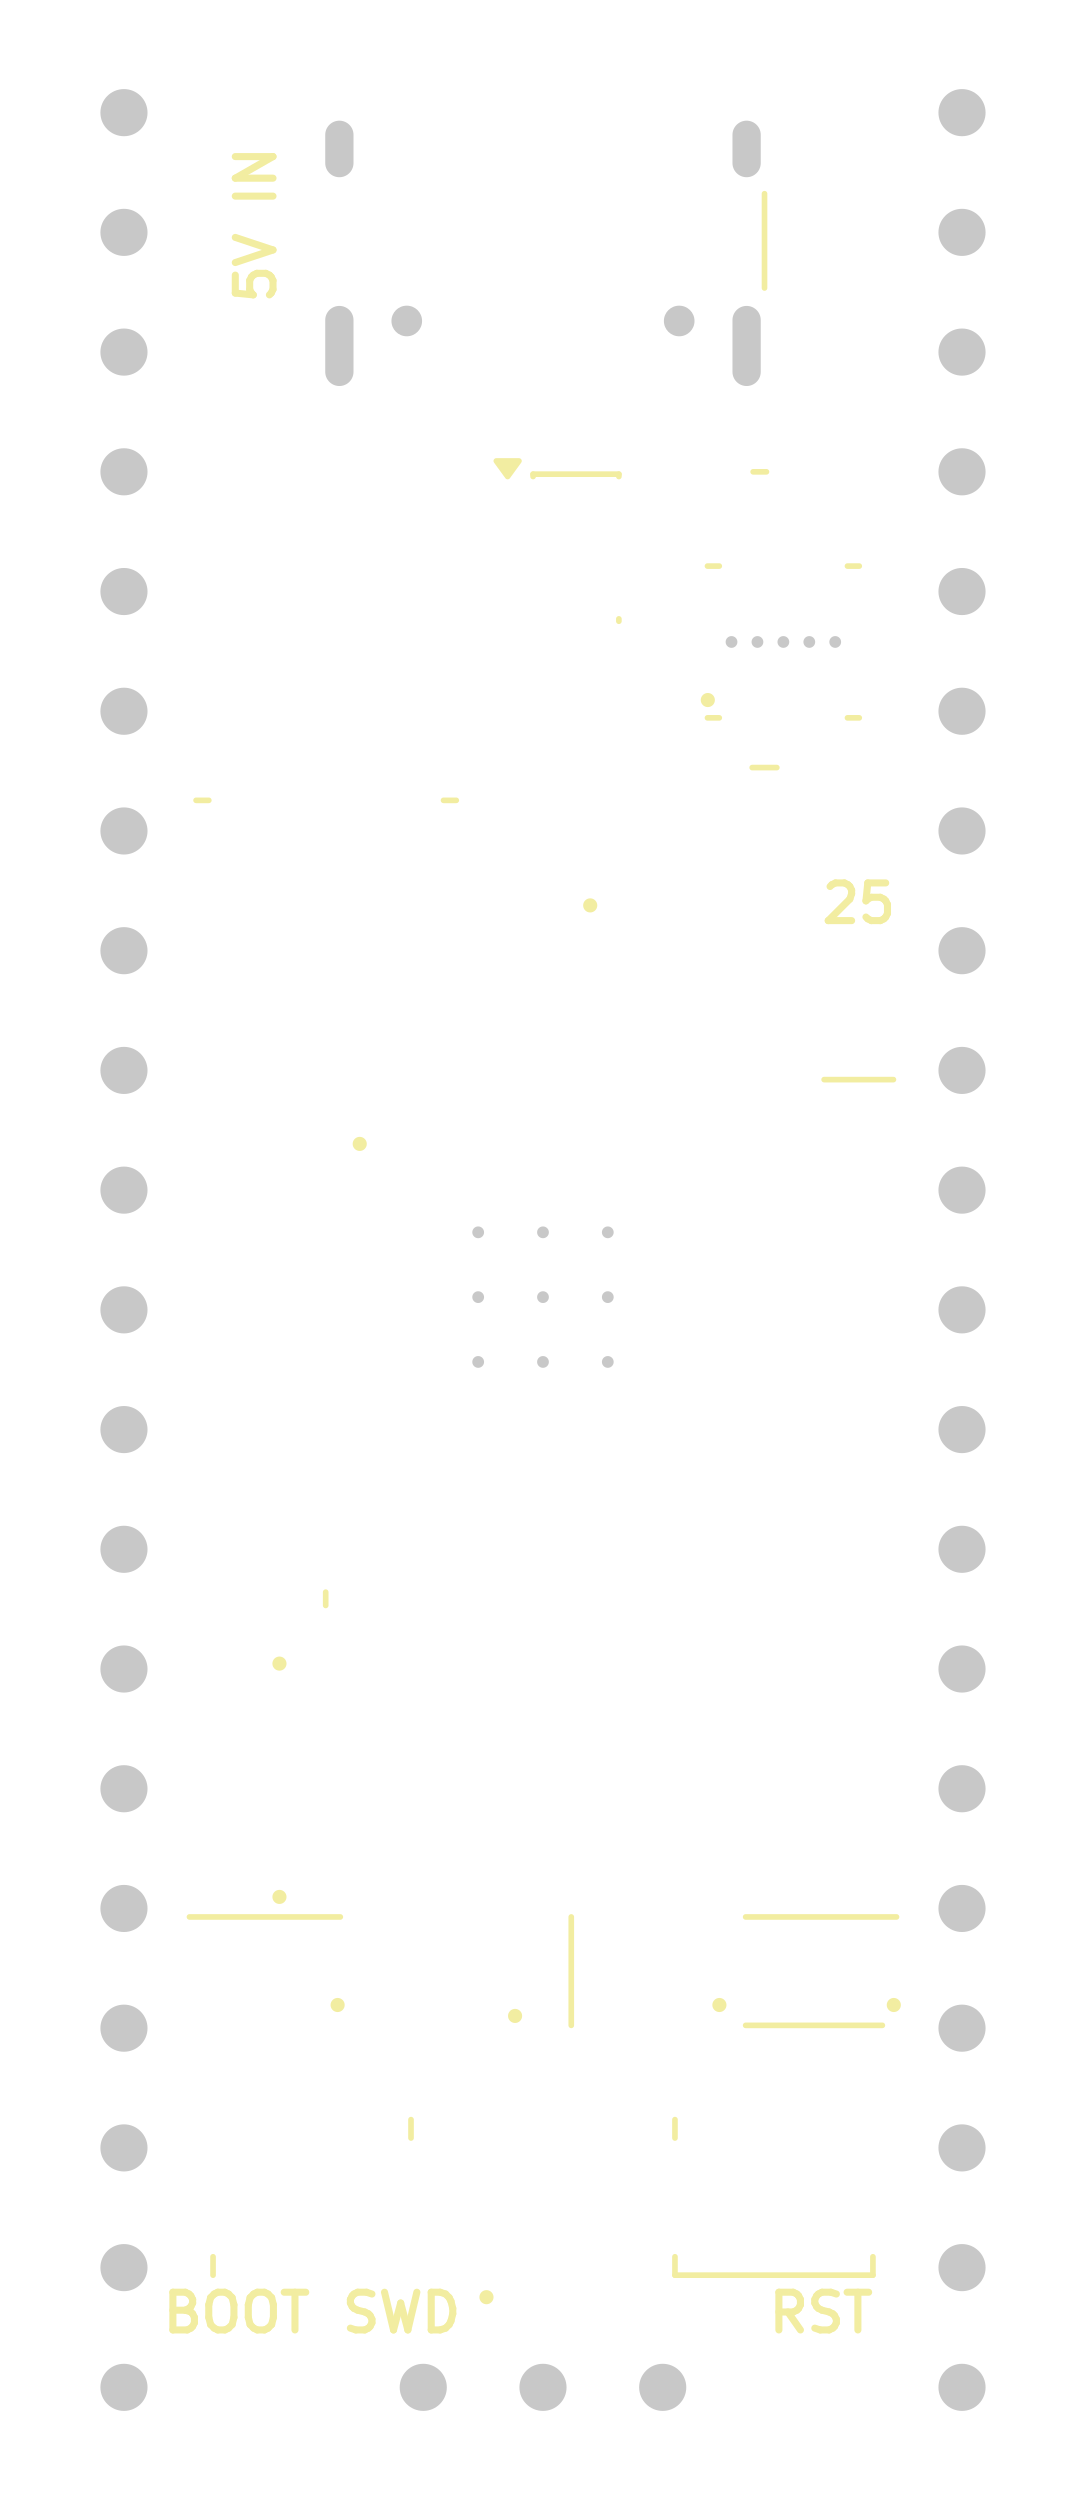
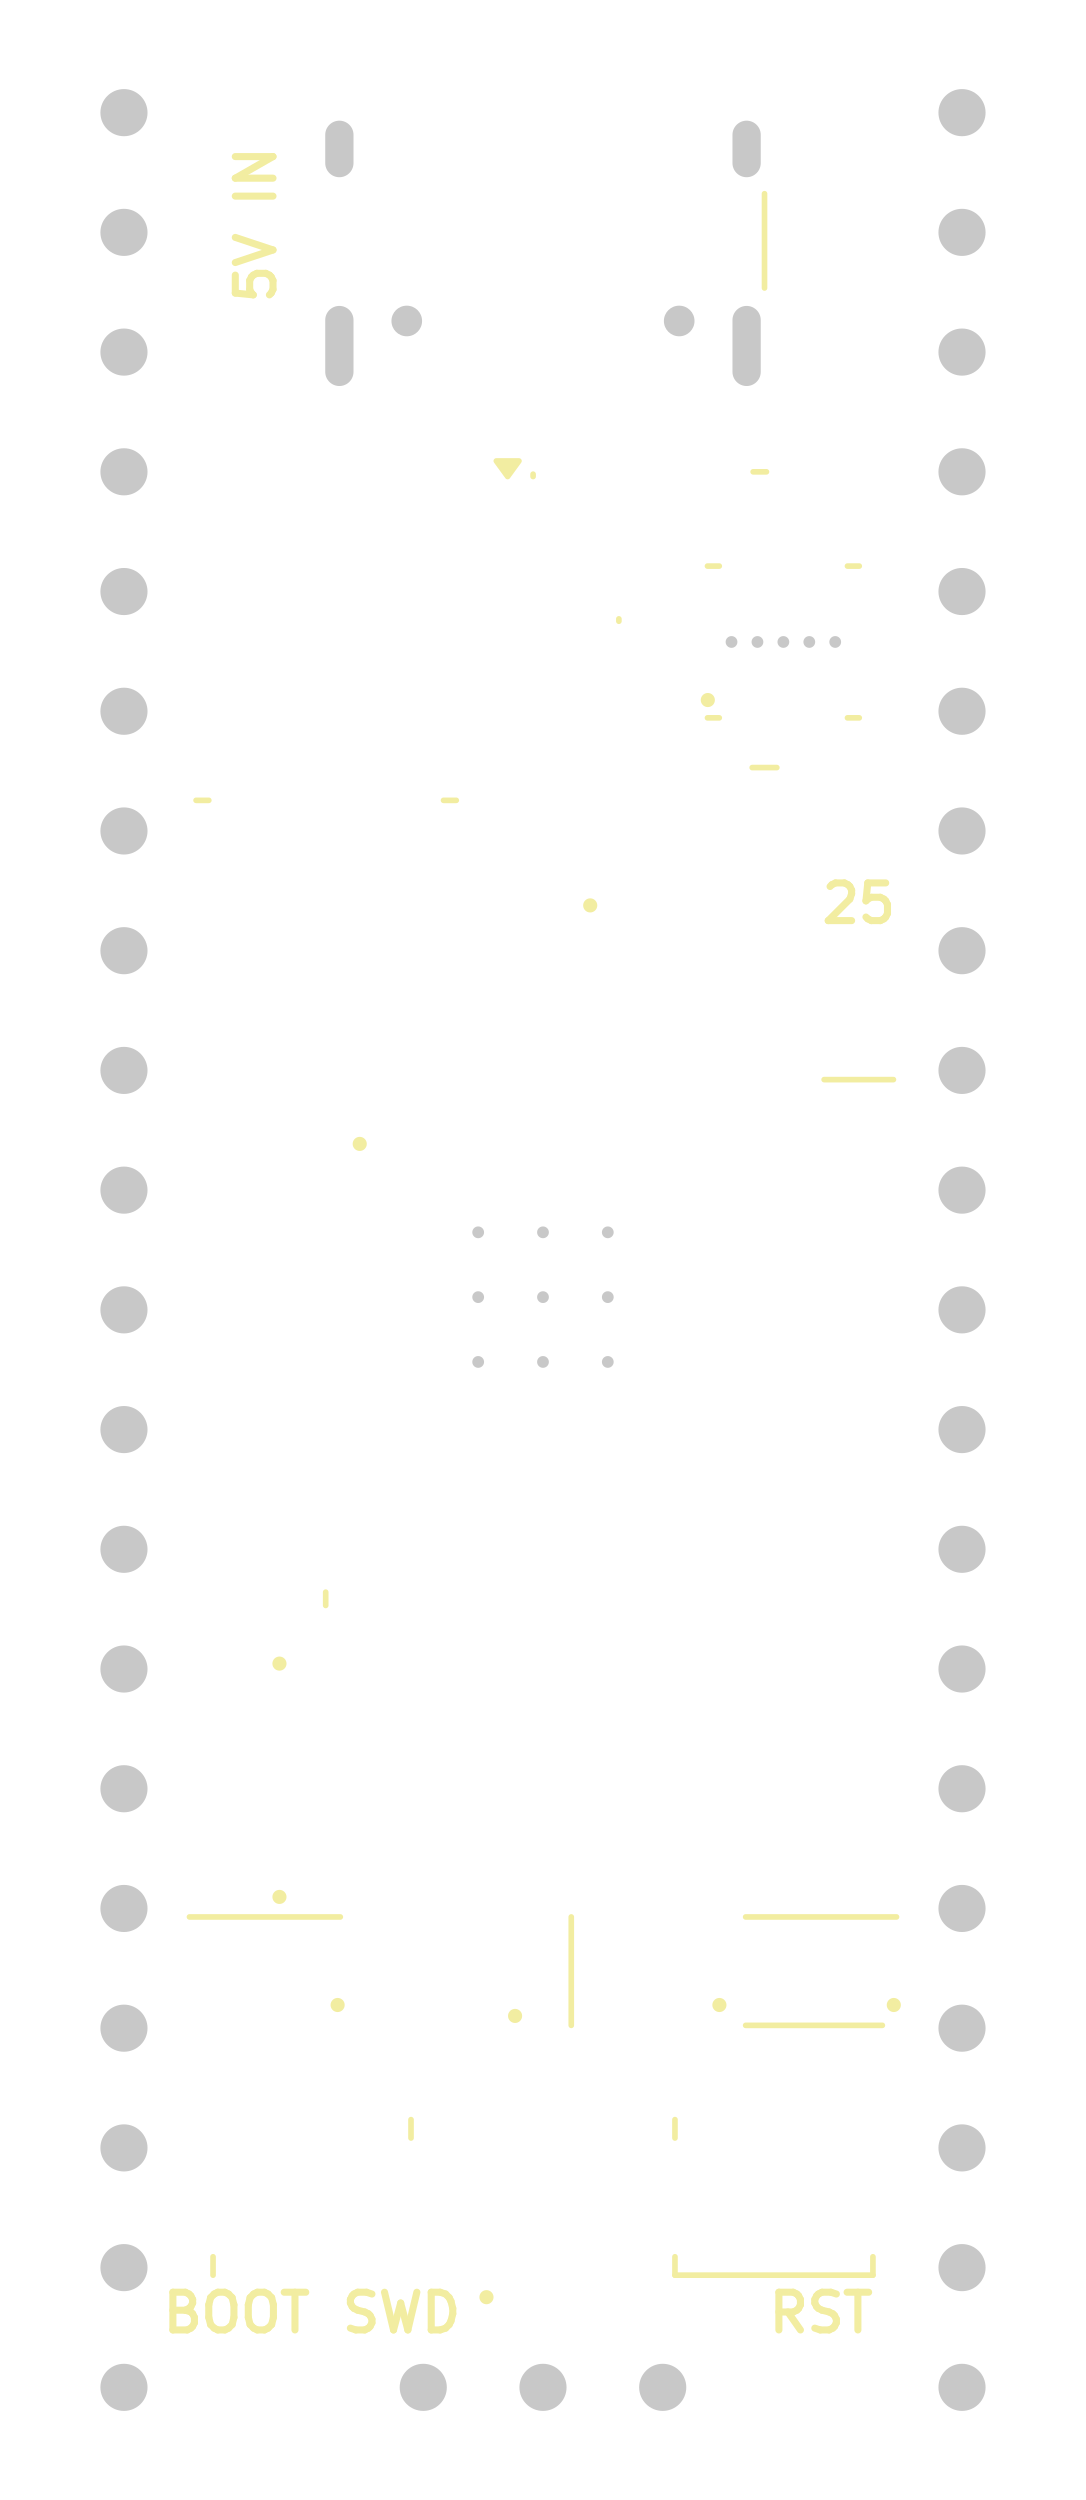
<svg xmlns="http://www.w3.org/2000/svg" version="1.1" width="23.04mm" height="53.04mm" viewBox="98.98 98.98 23.04 53.04">
  <g style="fill:#c8c8c8; fill-opacity:1;stroke:#c8c8c8; stroke-opacity:1; stroke-linecap:round; stroke-linejoin:round;" transform="translate(0 0) scale(1 1)">
</g>
  <g style="fill:#F2EDA1; fill-opacity:1; stroke:none;">
    <circle cx="104.909" cy="134.275" r="0.15" />
    <circle cx="104.909" cy="139.225" r="0.15" />
    <circle cx="106.143" cy="141.518" r="0.15" />
    <circle cx="106.612" cy="123.249" r="0.15" />
    <circle cx="109.301" cy="147.717" r="0.15" />
    <circle cx="109.908" cy="141.75" r="0.15" />
    <circle cx="111.502" cy="118.189" r="0.15" />
    <circle cx="113.997" cy="113.832" r="0.15" />
    <circle cx="114.243" cy="141.518" r="0.15" />
    <circle cx="117.943" cy="141.518" r="0.15" />
  </g>
  <g style="fill:none; stroke:#F2EDA1; stroke-width:0.15; stroke-opacity:1; stroke-linecap:round; stroke-linejoin:round;">
    <text x="104" y="148.45" textLength="3.376" font-size="1.067" lengthAdjust="spacingAndGlyphs" text-anchor="middle" opacity="0" stroke-opacity="0">BOOT</text>
    <g class="stroked-text">
      <path d="M102.914 147.993 L103.029 148.031 " />
      <path d="M103.029 148.031 L103.067 148.069 " />
      <path d="M103.067 148.069 L103.105 148.146 " />
      <path d="M103.105 148.146 L103.105 148.26 " />
      <path d="M103.105 148.26 L103.067 148.336 " />
      <path d="M103.067 148.336 L103.029 148.374 " />
      <path d="M103.029 148.374 L102.952 148.412 " />
      <path d="M102.952 148.412 L102.648 148.412 " />
      <path d="M102.648 148.412 L102.648 147.612 " />
      <path d="M102.648 147.612 L102.914 147.612 " />
      <path d="M102.914 147.612 L102.99 147.65 " />
      <path d="M102.99 147.65 L103.029 147.689 " />
      <path d="M103.029 147.689 L103.067 147.765 " />
      <path d="M103.067 147.765 L103.067 147.841 " />
      <path d="M103.067 147.841 L103.029 147.917 " />
      <path d="M103.029 147.917 L102.99 147.955 " />
      <path d="M102.99 147.955 L102.914 147.993 " />
      <path d="M102.914 147.993 L102.648 147.993 " />
      <path d="M103.6 147.612 L103.752 147.612 " />
      <path d="M103.752 147.612 L103.829 147.65 " />
      <path d="M103.829 147.65 L103.905 147.727 " />
      <path d="M103.905 147.727 L103.943 147.879 " />
      <path d="M103.943 147.879 L103.943 148.146 " />
      <path d="M103.943 148.146 L103.905 148.298 " />
      <path d="M103.905 148.298 L103.829 148.374 " />
      <path d="M103.829 148.374 L103.752 148.412 " />
      <path d="M103.752 148.412 L103.6 148.412 " />
      <path d="M103.6 148.412 L103.524 148.374 " />
      <path d="M103.524 148.374 L103.448 148.298 " />
      <path d="M103.448 148.298 L103.409 148.146 " />
      <path d="M103.409 148.146 L103.409 147.879 " />
      <path d="M103.409 147.879 L103.448 147.727 " />
      <path d="M103.448 147.727 L103.524 147.65 " />
      <path d="M103.524 147.65 L103.6 147.612 " />
      <path d="M104.438 147.612 L104.591 147.612 " />
      <path d="M104.591 147.612 L104.667 147.65 " />
      <path d="M104.667 147.65 L104.743 147.727 " />
      <path d="M104.743 147.727 L104.781 147.879 " />
      <path d="M104.781 147.879 L104.781 148.146 " />
      <path d="M104.781 148.146 L104.743 148.298 " />
      <path d="M104.743 148.298 L104.667 148.374 " />
      <path d="M104.667 148.374 L104.591 148.412 " />
      <path d="M104.591 148.412 L104.438 148.412 " />
      <path d="M104.438 148.412 L104.362 148.374 " />
      <path d="M104.362 148.374 L104.286 148.298 " />
      <path d="M104.286 148.298 L104.248 148.146 " />
      <path d="M104.248 148.146 L104.248 147.879 " />
      <path d="M104.248 147.879 L104.286 147.727 " />
      <path d="M104.286 147.727 L104.362 147.65 " />
      <path d="M104.362 147.65 L104.438 147.612 " />
      <path d="M105.01 147.612 L105.467 147.612 " />
      <path d="M105.238 148.412 L105.238 147.612 " />
    </g>
    <text x="107.5" y="148.45" textLength="2.766" font-size="1.067" lengthAdjust="spacingAndGlyphs" text-anchor="middle" opacity="0" stroke-opacity="0">SWD</text>
    <g class="stroked-text">
      <path d="M106.414 148.374 L106.529 148.412 " />
      <path d="M106.529 148.412 L106.719 148.412 " />
      <path d="M106.719 148.412 L106.795 148.374 " />
      <path d="M106.795 148.374 L106.833 148.336 " />
      <path d="M106.833 148.336 L106.871 148.26 " />
      <path d="M106.871 148.26 L106.871 148.184 " />
      <path d="M106.871 148.184 L106.833 148.107 " />
      <path d="M106.833 148.107 L106.795 148.069 " />
      <path d="M106.795 148.069 L106.719 148.031 " />
      <path d="M106.719 148.031 L106.567 147.993 " />
      <path d="M106.567 147.993 L106.49 147.955 " />
      <path d="M106.49 147.955 L106.452 147.917 " />
      <path d="M106.452 147.917 L106.414 147.841 " />
      <path d="M106.414 147.841 L106.414 147.765 " />
      <path d="M106.414 147.765 L106.452 147.689 " />
      <path d="M106.452 147.689 L106.49 147.65 " />
      <path d="M106.49 147.65 L106.567 147.612 " />
      <path d="M106.567 147.612 L106.757 147.612 " />
      <path d="M106.757 147.612 L106.871 147.65 " />
      <path d="M107.138 147.612 L107.329 148.412 " />
      <path d="M107.329 148.412 L107.481 147.841 " />
      <path d="M107.481 147.841 L107.633 148.412 " />
      <path d="M107.633 148.412 L107.824 147.612 " />
      <path d="M108.129 148.412 L108.129 147.612 " />
      <path d="M108.129 147.612 L108.319 147.612 " />
      <path d="M108.319 147.612 L108.433 147.65 " />
      <path d="M108.433 147.65 L108.51 147.727 " />
      <path d="M108.51 147.727 L108.548 147.803 " />
      <path d="M108.548 147.803 L108.586 147.955 " />
      <path d="M108.586 147.955 L108.586 148.069 " />
      <path d="M108.586 148.069 L108.548 148.222 " />
      <path d="M108.548 148.222 L108.51 148.298 " />
      <path d="M108.51 148.298 L108.433 148.374 " />
      <path d="M108.433 148.374 L108.319 148.412 " />
      <path d="M108.319 148.412 L108.129 148.412 " />
    </g>
    <text x="116.4" y="148.45" textLength="2.461" font-size="1.067" lengthAdjust="spacingAndGlyphs" text-anchor="middle" opacity="0" stroke-opacity="0">RST</text>
    <g class="stroked-text">
      <path d="M115.962 148.412 L115.695 148.031 " />
      <path d="M115.505 148.412 L115.505 147.612 " />
      <path d="M115.505 147.612 L115.809 147.612 " />
      <path d="M115.809 147.612 L115.886 147.65 " />
      <path d="M115.886 147.65 L115.924 147.689 " />
      <path d="M115.924 147.689 L115.962 147.765 " />
      <path d="M115.962 147.765 L115.962 147.879 " />
      <path d="M115.962 147.879 L115.924 147.955 " />
      <path d="M115.924 147.955 L115.886 147.993 " />
      <path d="M115.886 147.993 L115.809 148.031 " />
      <path d="M115.809 148.031 L115.505 148.031 " />
      <path d="M116.267 148.374 L116.381 148.412 " />
      <path d="M116.381 148.412 L116.571 148.412 " />
      <path d="M116.571 148.412 L116.648 148.374 " />
      <path d="M116.648 148.374 L116.686 148.336 " />
      <path d="M116.686 148.336 L116.724 148.26 " />
      <path d="M116.724 148.26 L116.724 148.184 " />
      <path d="M116.724 148.184 L116.686 148.107 " />
      <path d="M116.686 148.107 L116.648 148.069 " />
      <path d="M116.648 148.069 L116.571 148.031 " />
      <path d="M116.571 148.031 L116.419 147.993 " />
      <path d="M116.419 147.993 L116.343 147.955 " />
      <path d="M116.343 147.955 L116.305 147.917 " />
      <path d="M116.305 147.917 L116.267 147.841 " />
      <path d="M116.267 147.841 L116.267 147.765 " />
      <path d="M116.267 147.765 L116.305 147.689 " />
      <path d="M116.305 147.689 L116.343 147.65 " />
      <path d="M116.343 147.65 L116.419 147.612 " />
      <path d="M116.419 147.612 L116.609 147.612 " />
      <path d="M116.609 147.612 L116.724 147.65 " />
      <path d="M116.952 147.612 L117.409 147.612 " />
      <path d="M117.181 148.412 L117.181 147.612 " />
    </g>
    <text x="117.2" y="118.55" textLength="1.814" font-size="1.067" lengthAdjust="spacingAndGlyphs" text-anchor="middle" opacity="0" stroke-opacity="0">25</text>
    <g class="stroked-text">
      <path d="M116.591 117.788 L116.629 117.75 " />
      <path d="M116.629 117.75 L116.705 117.712 " />
      <path d="M116.705 117.712 L116.895 117.712 " />
      <path d="M116.895 117.712 L116.971 117.75 " />
      <path d="M116.971 117.75 L117.01 117.788 " />
      <path d="M117.01 117.788 L117.048 117.865 " />
      <path d="M117.048 117.865 L117.048 117.941 " />
      <path d="M117.048 117.941 L117.01 118.055 " />
      <path d="M117.01 118.055 L116.552 118.512 " />
      <path d="M116.552 118.512 L117.048 118.512 " />
      <path d="M117.771 117.712 L117.391 117.712 " />
      <path d="M117.391 117.712 L117.352 118.093 " />
      <path d="M117.352 118.093 L117.391 118.055 " />
      <path d="M117.391 118.055 L117.467 118.017 " />
      <path d="M117.467 118.017 L117.657 118.017 " />
      <path d="M117.657 118.017 L117.733 118.055 " />
      <path d="M117.733 118.055 L117.771 118.093 " />
      <path d="M117.771 118.093 L117.809 118.169 " />
      <path d="M117.809 118.169 L117.809 118.36 " />
      <path d="M117.809 118.36 L117.771 118.436 " />
      <path d="M117.771 118.436 L117.733 118.474 " />
      <path d="M117.733 118.474 L117.657 118.512 " />
      <path d="M117.657 118.512 L117.467 118.512 " />
      <path d="M117.467 118.512 L117.391 118.474 " />
      <path d="M117.391 118.474 L117.352 118.436 " />
    </g>
    <g transform="rotate(-90 104.41 103.75)">
      <text x="104.41" y="104.15" textLength="3.566" font-size="1.067" lengthAdjust="spacingAndGlyphs" text-anchor="middle" opacity="0" stroke-opacity="0">5V IN</text>
    </g>
    <g class="stroked-text">
      <path d="M103.972 104.817 L103.972 105.198 " />
      <path d="M103.972 105.198 L104.353 105.236 " />
      <path d="M104.353 105.236 L104.315 105.198 " />
      <path d="M104.315 105.198 L104.277 105.121 " />
      <path d="M104.277 105.121 L104.277 104.931 " />
      <path d="M104.277 104.931 L104.315 104.855 " />
      <path d="M104.315 104.855 L104.353 104.817 " />
      <path d="M104.353 104.817 L104.429 104.779 " />
      <path d="M104.429 104.779 L104.62 104.779 " />
      <path d="M104.62 104.779 L104.696 104.817 " />
      <path d="M104.696 104.817 L104.734 104.855 " />
      <path d="M104.734 104.855 L104.772 104.931 " />
      <path d="M104.772 104.931 L104.772 105.121 " />
      <path d="M104.772 105.121 L104.734 105.198 " />
      <path d="M104.734 105.198 L104.696 105.236 " />
      <path d="M103.972 104.55 L104.772 104.283 " />
      <path d="M104.772 104.283 L103.972 104.017 " />
      <path d="M104.772 103.141 L103.972 103.141 " />
      <path d="M104.772 102.76 L103.972 102.76 " />
      <path d="M103.972 102.76 L104.772 102.302 " />
      <path d="M104.772 102.302 L103.972 102.302 " />
    </g>
  </g>
  <g style="fill:none; stroke:#F2EDA1; stroke-width:0.12; stroke-opacity:1; stroke-linecap:round; stroke-linejoin:round;">
    <path d="M103.41 115.96 L103.14 115.96 " />
    <path d="M108.66 115.96 L108.39 115.96 " />
    <path d="M113.3 144.34 L113.3 143.95 " />
    <path d="M113.3 146.86 L113.3 147.25 " />
    <path d="M113.3 147.25 L117.5 147.25 " />
    <path d="M117.5 147.25 L117.5 146.86 " />
    <path d="M111.1 141.95 L111.1 139.65 " />
    <path d="M103.5 146.86 L103.5 147.25 " />
    <path d="M107.7 143.95 L107.7 144.34 " />
    <path d="M106.2 139.65 L103 139.65 " />
    <path d="M114.939 115.265 L115.461 115.265 " />
    <path d="M105.89 133.041 L105.89 132.759 " />
    <path d="M117.7 141.95 L114.8 141.95 " />
    <path d="M118 139.65 L114.8 139.65 " />
    <path d="M115.2 105.09 L115.2 103.09 " />
    <path d="M116.465 121.885 L117.935 121.885 " />
    <path d="M113.99 110.99 L114.24 110.99 " />
    <path d="M114.24 114.21 L113.99 114.21 " />
    <path d="M116.96 110.99 L117.21 110.99 " />
    <path d="M117.21 114.21 L116.96 114.21 " />
    <path d="M114.959 108.99 L115.241 108.99 " />
-     <path d="M110.29 109.04 L112.11 109.04 " />
    <path d="M110.29 109.09 L110.29 109.04 " />
-     <path d="M112.11 109.04 L112.11 109.09 " />
    <path d="M112.11 112.11 L112.11 112.16 " />
    <path style="fill:#F2EDA1; fill-opacity:1; stroke:#F2EDA1; stroke-width:0.12; stroke-opacity:1; stroke-linecap:round; stroke-linejoin:round;fill-rule:evenodd;" d="M 109.75,109.09 109.51,108.76 109.99,108.76 Z" />
  </g>
  <g style="fill:#c8c8c8; fill-opacity:1; stroke:none;">
    <circle cx="107.96" cy="149.63" r="0.5" />
  </g>
  <g style="fill:#c8c8c8; fill-opacity:1; stroke:none;">
    <circle cx="110.5" cy="149.63" r="0.5" />
  </g>
  <g style="fill:#c8c8c8; fill-opacity:1; stroke:none;">
    <circle cx="113.04" cy="149.63" r="0.5" />
  </g>
  <g style="fill:#c8c8c8; fill-opacity:1; stroke:none;">
    <circle cx="113.39" cy="105.79" r="0.325" />
  </g>
  <g style="fill:#c8c8c8; fill-opacity:1; stroke:none;">
    <circle cx="107.61" cy="105.79" r="0.325" />
  </g>
  <g style="fill:none; stroke:#c8c8c8; stroke-width:0.6; stroke-opacity:1; stroke-linecap:round; stroke-linejoin:round;">
    <path d="M114.82 106.87 L114.82 105.77 " />
    <path d="M114.82 102.44 L114.82 101.84 " />
    <path d="M106.18 106.87 L106.18 105.77 " />
    <path d="M106.18 102.44 L106.18 101.84 " />
  </g>
  <g style="fill:#c8c8c8; fill-opacity:1; stroke:none;">
    <circle cx="114.5" cy="112.6" r="0.125" />
  </g>
  <g style="fill:#c8c8c8; fill-opacity:1; stroke:none;">
    <circle cx="115.05" cy="112.6" r="0.125" />
  </g>
  <g style="fill:#c8c8c8; fill-opacity:1; stroke:none;">
    <circle cx="115.6" cy="112.6" r="0.125" />
  </g>
  <g style="fill:#c8c8c8; fill-opacity:1; stroke:none;">
    <circle cx="116.15" cy="112.6" r="0.125" />
  </g>
  <g style="fill:#c8c8c8; fill-opacity:1; stroke:none;">
    <circle cx="116.7" cy="112.6" r="0.125" />
  </g>
  <g style="fill:#c8c8c8; fill-opacity:1; stroke:none;">
    <circle cx="109.125" cy="125.125" r="0.125" />
  </g>
  <g style="fill:#c8c8c8; fill-opacity:1; stroke:none;">
    <circle cx="109.125" cy="126.5" r="0.125" />
  </g>
  <g style="fill:#c8c8c8; fill-opacity:1; stroke:none;">
    <circle cx="109.125" cy="127.875" r="0.125" />
  </g>
  <g style="fill:#c8c8c8; fill-opacity:1; stroke:none;">
    <circle cx="110.5" cy="125.125" r="0.125" />
  </g>
  <g style="fill:#c8c8c8; fill-opacity:1; stroke:none;">
    <circle cx="110.5" cy="126.5" r="0.125" />
  </g>
  <g style="fill:#c8c8c8; fill-opacity:1; stroke:none;">
    <circle cx="110.5" cy="127.875" r="0.125" />
  </g>
  <g style="fill:#c8c8c8; fill-opacity:1; stroke:none;">
    <circle cx="111.875" cy="125.125" r="0.125" />
  </g>
  <g style="fill:#c8c8c8; fill-opacity:1; stroke:none;">
    <circle cx="111.875" cy="126.5" r="0.125" />
  </g>
  <g style="fill:#c8c8c8; fill-opacity:1; stroke:none;">
    <circle cx="111.875" cy="127.875" r="0.125" />
  </g>
  <g style="fill:#c8c8c8; fill-opacity:1; stroke:none;">
    <circle cx="101.61" cy="101.37" r="0.5" />
  </g>
  <g style="fill:#c8c8c8; fill-opacity:1; stroke:none;">
    <circle cx="101.61" cy="103.91" r="0.5" />
  </g>
  <g style="fill:#c8c8c8; fill-opacity:1; stroke:none;">
    <circle cx="101.61" cy="106.45" r="0.5" />
  </g>
  <g style="fill:#c8c8c8; fill-opacity:1; stroke:none;">
    <circle cx="101.61" cy="108.99" r="0.5" />
  </g>
  <g style="fill:#c8c8c8; fill-opacity:1; stroke:none;">
    <circle cx="101.61" cy="111.53" r="0.5" />
  </g>
  <g style="fill:#c8c8c8; fill-opacity:1; stroke:none;">
    <circle cx="101.61" cy="114.07" r="0.5" />
  </g>
  <g style="fill:#c8c8c8; fill-opacity:1; stroke:none;">
    <circle cx="101.61" cy="116.61" r="0.5" />
  </g>
  <g style="fill:#c8c8c8; fill-opacity:1; stroke:none;">
    <circle cx="101.61" cy="119.15" r="0.5" />
  </g>
  <g style="fill:#c8c8c8; fill-opacity:1; stroke:none;">
    <circle cx="101.61" cy="121.69" r="0.5" />
  </g>
  <g style="fill:#c8c8c8; fill-opacity:1; stroke:none;">
    <circle cx="101.61" cy="124.23" r="0.5" />
  </g>
  <g style="fill:#c8c8c8; fill-opacity:1; stroke:none;">
    <circle cx="101.61" cy="126.77" r="0.5" />
  </g>
  <g style="fill:#c8c8c8; fill-opacity:1; stroke:none;">
    <circle cx="101.61" cy="129.31" r="0.5" />
  </g>
  <g style="fill:#c8c8c8; fill-opacity:1; stroke:none;">
    <circle cx="101.61" cy="131.85" r="0.5" />
  </g>
  <g style="fill:#c8c8c8; fill-opacity:1; stroke:none;">
    <circle cx="101.61" cy="134.39" r="0.5" />
  </g>
  <g style="fill:#c8c8c8; fill-opacity:1; stroke:none;">
    <circle cx="101.61" cy="136.93" r="0.5" />
  </g>
  <g style="fill:#c8c8c8; fill-opacity:1; stroke:none;">
    <circle cx="101.61" cy="139.47" r="0.5" />
  </g>
  <g style="fill:#c8c8c8; fill-opacity:1; stroke:none;">
    <circle cx="101.61" cy="142.01" r="0.5" />
  </g>
  <g style="fill:#c8c8c8; fill-opacity:1; stroke:none;">
    <circle cx="101.61" cy="144.55" r="0.5" />
  </g>
  <g style="fill:#c8c8c8; fill-opacity:1; stroke:none;">
    <circle cx="101.61" cy="147.09" r="0.5" />
  </g>
  <g style="fill:#c8c8c8; fill-opacity:1; stroke:none;">
    <circle cx="101.61" cy="149.63" r="0.5" />
  </g>
  <g style="fill:#c8c8c8; fill-opacity:1; stroke:none;">
    <circle cx="119.39" cy="149.63" r="0.5" />
  </g>
  <g style="fill:#c8c8c8; fill-opacity:1; stroke:none;">
    <circle cx="119.39" cy="147.09" r="0.5" />
  </g>
  <g style="fill:#c8c8c8; fill-opacity:1; stroke:none;">
    <circle cx="119.39" cy="144.55" r="0.5" />
  </g>
  <g style="fill:#c8c8c8; fill-opacity:1; stroke:none;">
    <circle cx="119.39" cy="142.01" r="0.5" />
  </g>
  <g style="fill:#c8c8c8; fill-opacity:1; stroke:none;">
    <circle cx="119.39" cy="139.47" r="0.5" />
  </g>
  <g style="fill:#c8c8c8; fill-opacity:1; stroke:none;">
    <circle cx="119.39" cy="136.93" r="0.5" />
  </g>
  <g style="fill:#c8c8c8; fill-opacity:1; stroke:none;">
    <circle cx="119.39" cy="134.39" r="0.5" />
  </g>
  <g style="fill:#c8c8c8; fill-opacity:1; stroke:none;">
    <circle cx="119.39" cy="131.85" r="0.5" />
  </g>
  <g style="fill:#c8c8c8; fill-opacity:1; stroke:none;">
    <circle cx="119.39" cy="129.31" r="0.5" />
  </g>
  <g style="fill:#c8c8c8; fill-opacity:1; stroke:none;">
    <circle cx="119.39" cy="126.77" r="0.5" />
  </g>
  <g style="fill:#c8c8c8; fill-opacity:1; stroke:none;">
    <circle cx="119.39" cy="124.23" r="0.5" />
  </g>
  <g style="fill:#c8c8c8; fill-opacity:1; stroke:none;">
    <circle cx="119.39" cy="121.69" r="0.5" />
  </g>
  <g style="fill:#c8c8c8; fill-opacity:1; stroke:none;">
    <circle cx="119.39" cy="119.15" r="0.5" />
  </g>
  <g style="fill:#c8c8c8; fill-opacity:1; stroke:none;">
    <circle cx="119.39" cy="116.61" r="0.5" />
  </g>
  <g style="fill:#c8c8c8; fill-opacity:1; stroke:none;">
    <circle cx="119.39" cy="114.07" r="0.5" />
  </g>
  <g style="fill:#c8c8c8; fill-opacity:1; stroke:none;">
    <circle cx="119.39" cy="111.53" r="0.5" />
  </g>
  <g style="fill:#c8c8c8; fill-opacity:1; stroke:none;">
    <circle cx="119.39" cy="108.99" r="0.5" />
  </g>
  <g style="fill:#c8c8c8; fill-opacity:1; stroke:none;">
    <circle cx="119.39" cy="106.45" r="0.5" />
  </g>
  <g style="fill:#c8c8c8; fill-opacity:1; stroke:none;">
    <circle cx="119.39" cy="103.91" r="0.5" />
  </g>
  <g style="fill:#c8c8c8; fill-opacity:1; stroke:none;">
    <circle cx="119.39" cy="101.37" r="0.5" />
  </g>
</svg>
